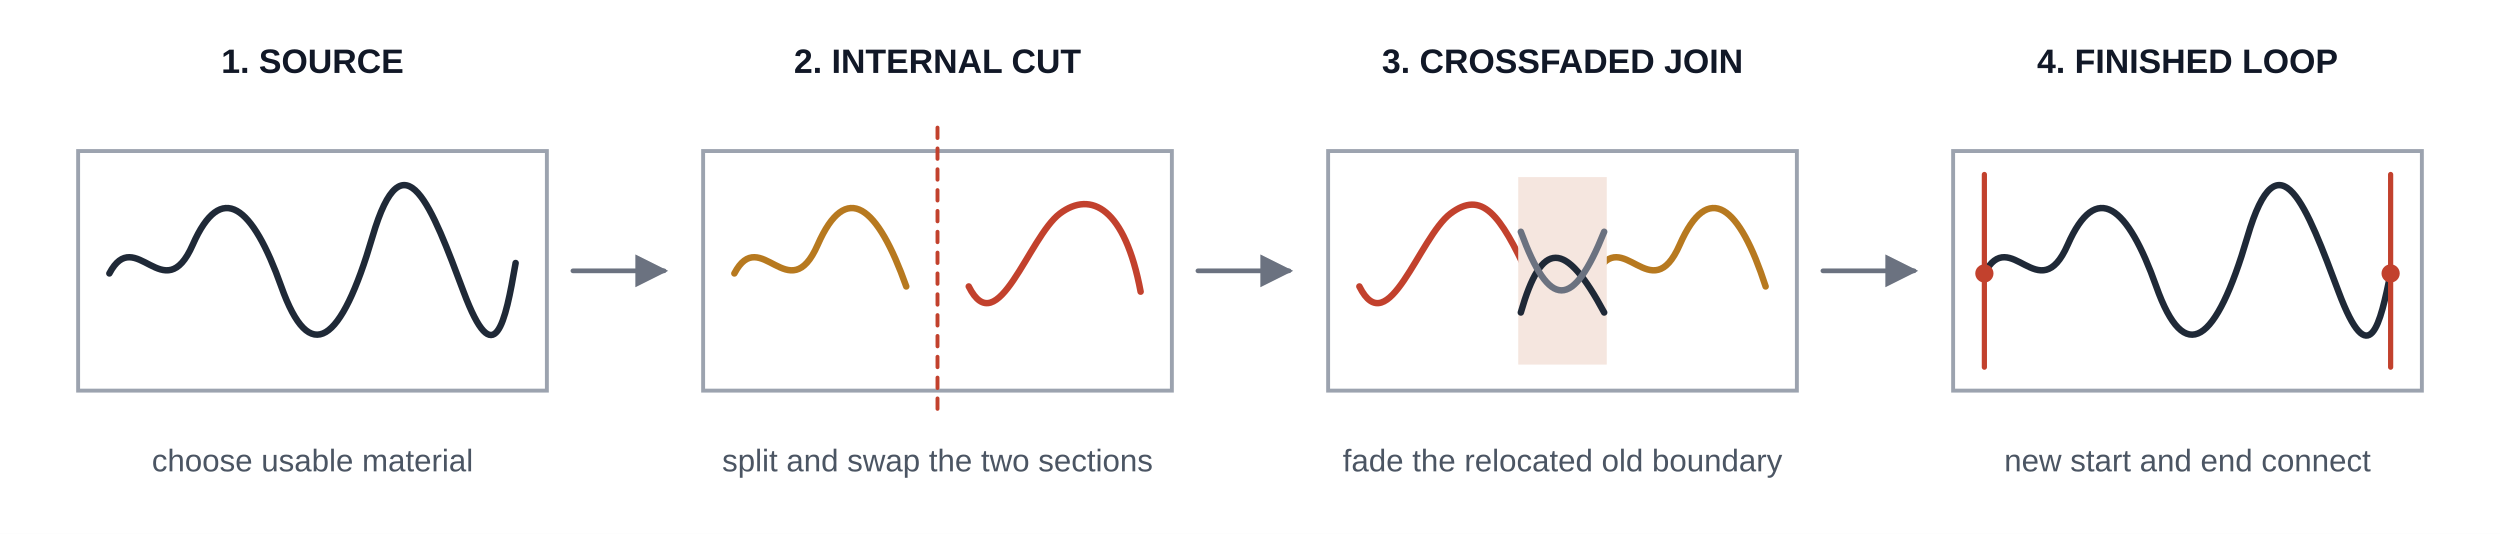
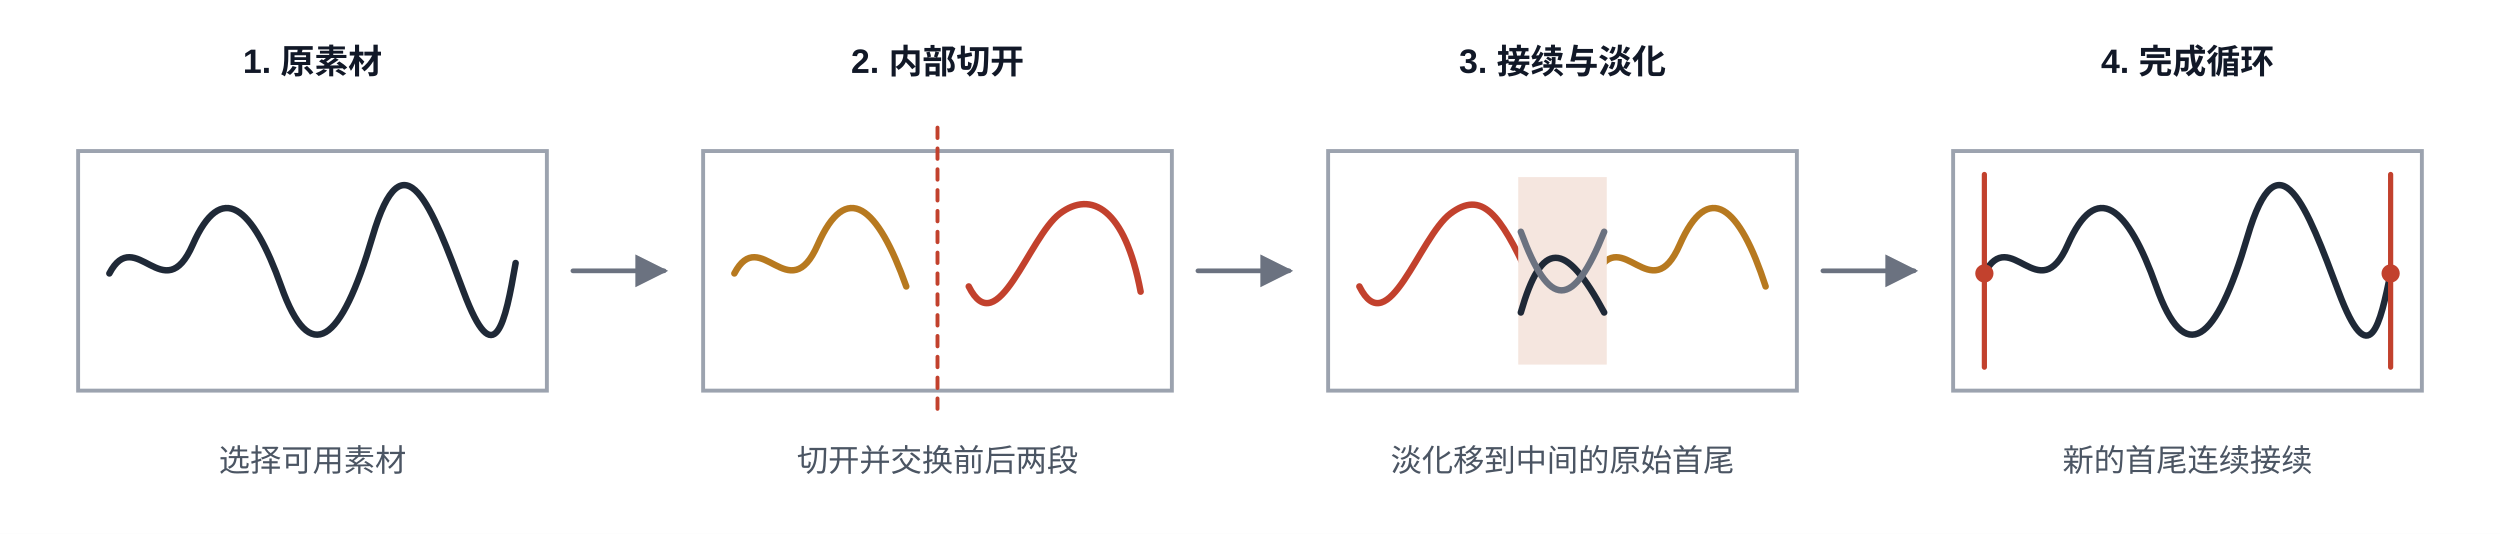
<svg xmlns="http://www.w3.org/2000/svg" width="960" height="205" viewBox="0 0 960 205" role="img" aria-labelledby="title desc">
  <defs>
    <marker id="arrow" viewBox="0 0 8 8" refX="7" refY="4" markerWidth="7" markerHeight="7" orient="auto">
      <path d="M0 0 L8 4 L0 8 Z" fill="#6b7280" />
    </marker>
  </defs>
  <rect width="960" height="205" fill="#ffffff" />
-   <g font-family="Arial, sans-serif" fill="#111827">
+   <g font-family="Arial, 'Microsoft YaHei', sans-serif" fill="#111827">
    <g font-size="13" font-weight="700" text-anchor="middle">
-       <text x="120" y="28">1. SOURCE</text>
-       <text x="360" y="28">2. INTERNAL CUT</text>
-       <text x="600" y="28">3. CROSSFADED JOIN</text>
-       <text x="840" y="28">4. FINISHED LOOP</text>
+       <text x="120" y="28">1. 原素材</text>
+       <text x="360" y="28">2. 内部切开</text>
+       <text x="600" y="28">3. 接续与淡化</text>
+       <text x="840" y="28">4. 完成循环</text>
    </g>
    <g fill="#ffffff" stroke="#9ca3af" stroke-width="1.5">
      <rect x="30" y="58" width="180" height="92" />
      <rect x="270" y="58" width="180" height="92" />
      <rect x="510" y="58" width="180" height="92" />
      <rect x="750" y="58" width="180" height="92" />
    </g>
    <g fill="none" stroke-linecap="round" stroke-linejoin="round" stroke-width="2.5">
      <path d="M42 105 C52 86 63 119 74 94 S97 79 108 110 S131 132 143 91 S166 80 178 112 S194 124 198 101" stroke="#1f2937" />
      <path d="M282 105 C292 86 303 119 314 94 S337 79 348 110" stroke="#b7791f" />
      <path d="M372 110 C383 132 395 91 407 82 S432 80 438 112" stroke="#c2412d" />
      <path d="M360 49 V159" stroke="#c2412d" stroke-width="1.5" stroke-dasharray="4 4" />
      <path d="M522 110 C533 132 545 91 557 82 S576 82 587 106" stroke="#c2412d" />
      <path d="M613 105 C623 86 634 119 645 94 S668 79 678 110" stroke="#b7791f" />
      <rect x="583" y="68" width="34" height="72" fill="#f5e6df" stroke="none" />
      <path d="M584 120 C592 92 601 92 616 120" stroke="#1f2937" />
      <path d="M584 89 C595 119 604 119 616 89" stroke="#6b7280" />
      <path d="M762 105 C772 86 783 119 794 94 S817 79 828 110 S851 132 863 91 S886 80 898 112 S914 124 918 105" stroke="#1f2937" />
      <path d="M762 67 V141 M918 67 V141" stroke="#c2412d" stroke-width="2" />
      <circle cx="762" cy="105" r="3.5" fill="#c2412d" stroke="none" />
      <circle cx="918" cy="105" r="3.5" fill="#c2412d" stroke="none" />
      <path d="M220 104 H255" stroke="#6b7280" stroke-width="1.8" marker-end="url(#arrow)" />
      <path d="M460 104 H495" stroke="#6b7280" stroke-width="1.8" marker-end="url(#arrow)" />
      <path d="M700 104 H735" stroke="#6b7280" stroke-width="1.8" marker-end="url(#arrow)" />
    </g>
    <g fill="#4b5563" font-size="12" text-anchor="middle">
-       <text x="120" y="181">choose usable material</text>
-       <text x="360" y="181">split and swap the two sections</text>
-       <text x="600" y="181">fade the relocated old boundary</text>
-       <text x="840" y="181">new start and end connect</text>
+       <text x="120" y="181">选择可用素材</text>
+       <text x="360" y="181">切开并交换前后两段</text>
+       <text x="600" y="181">淡化移到中间的原始首尾</text>
+       <text x="840" y="181">新的首尾连续接续</text>
    </g>
  </g>
</svg>
